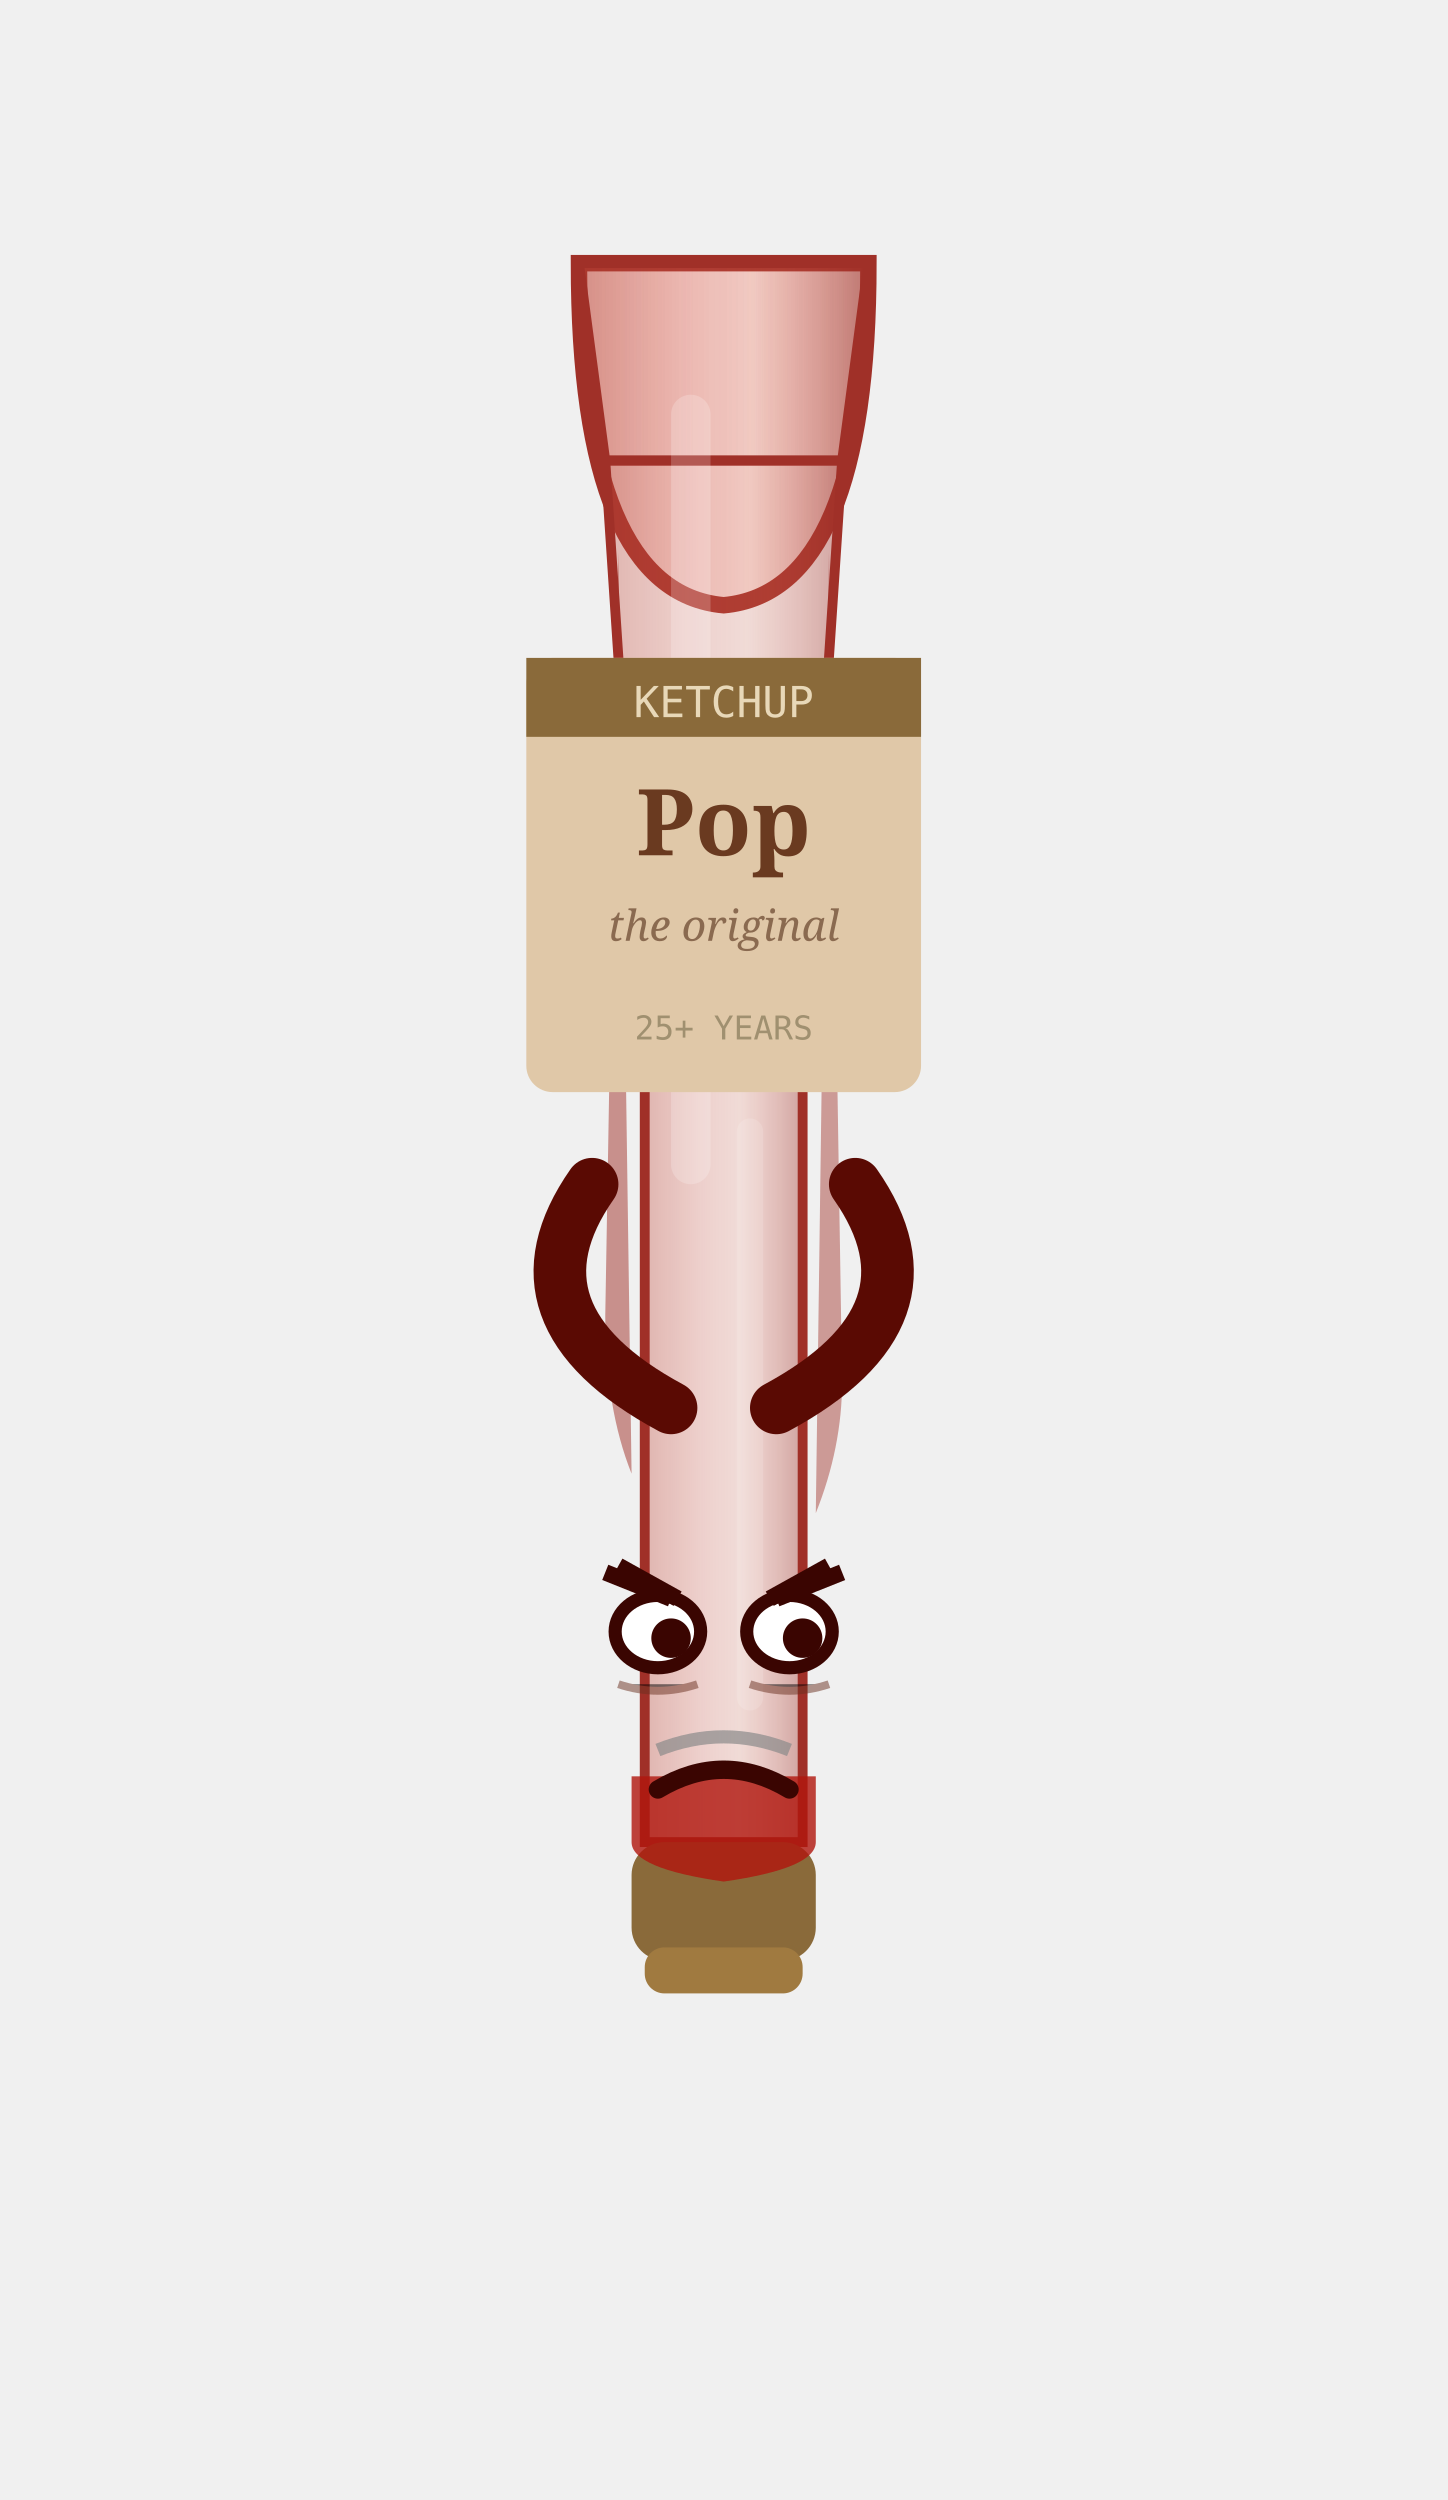
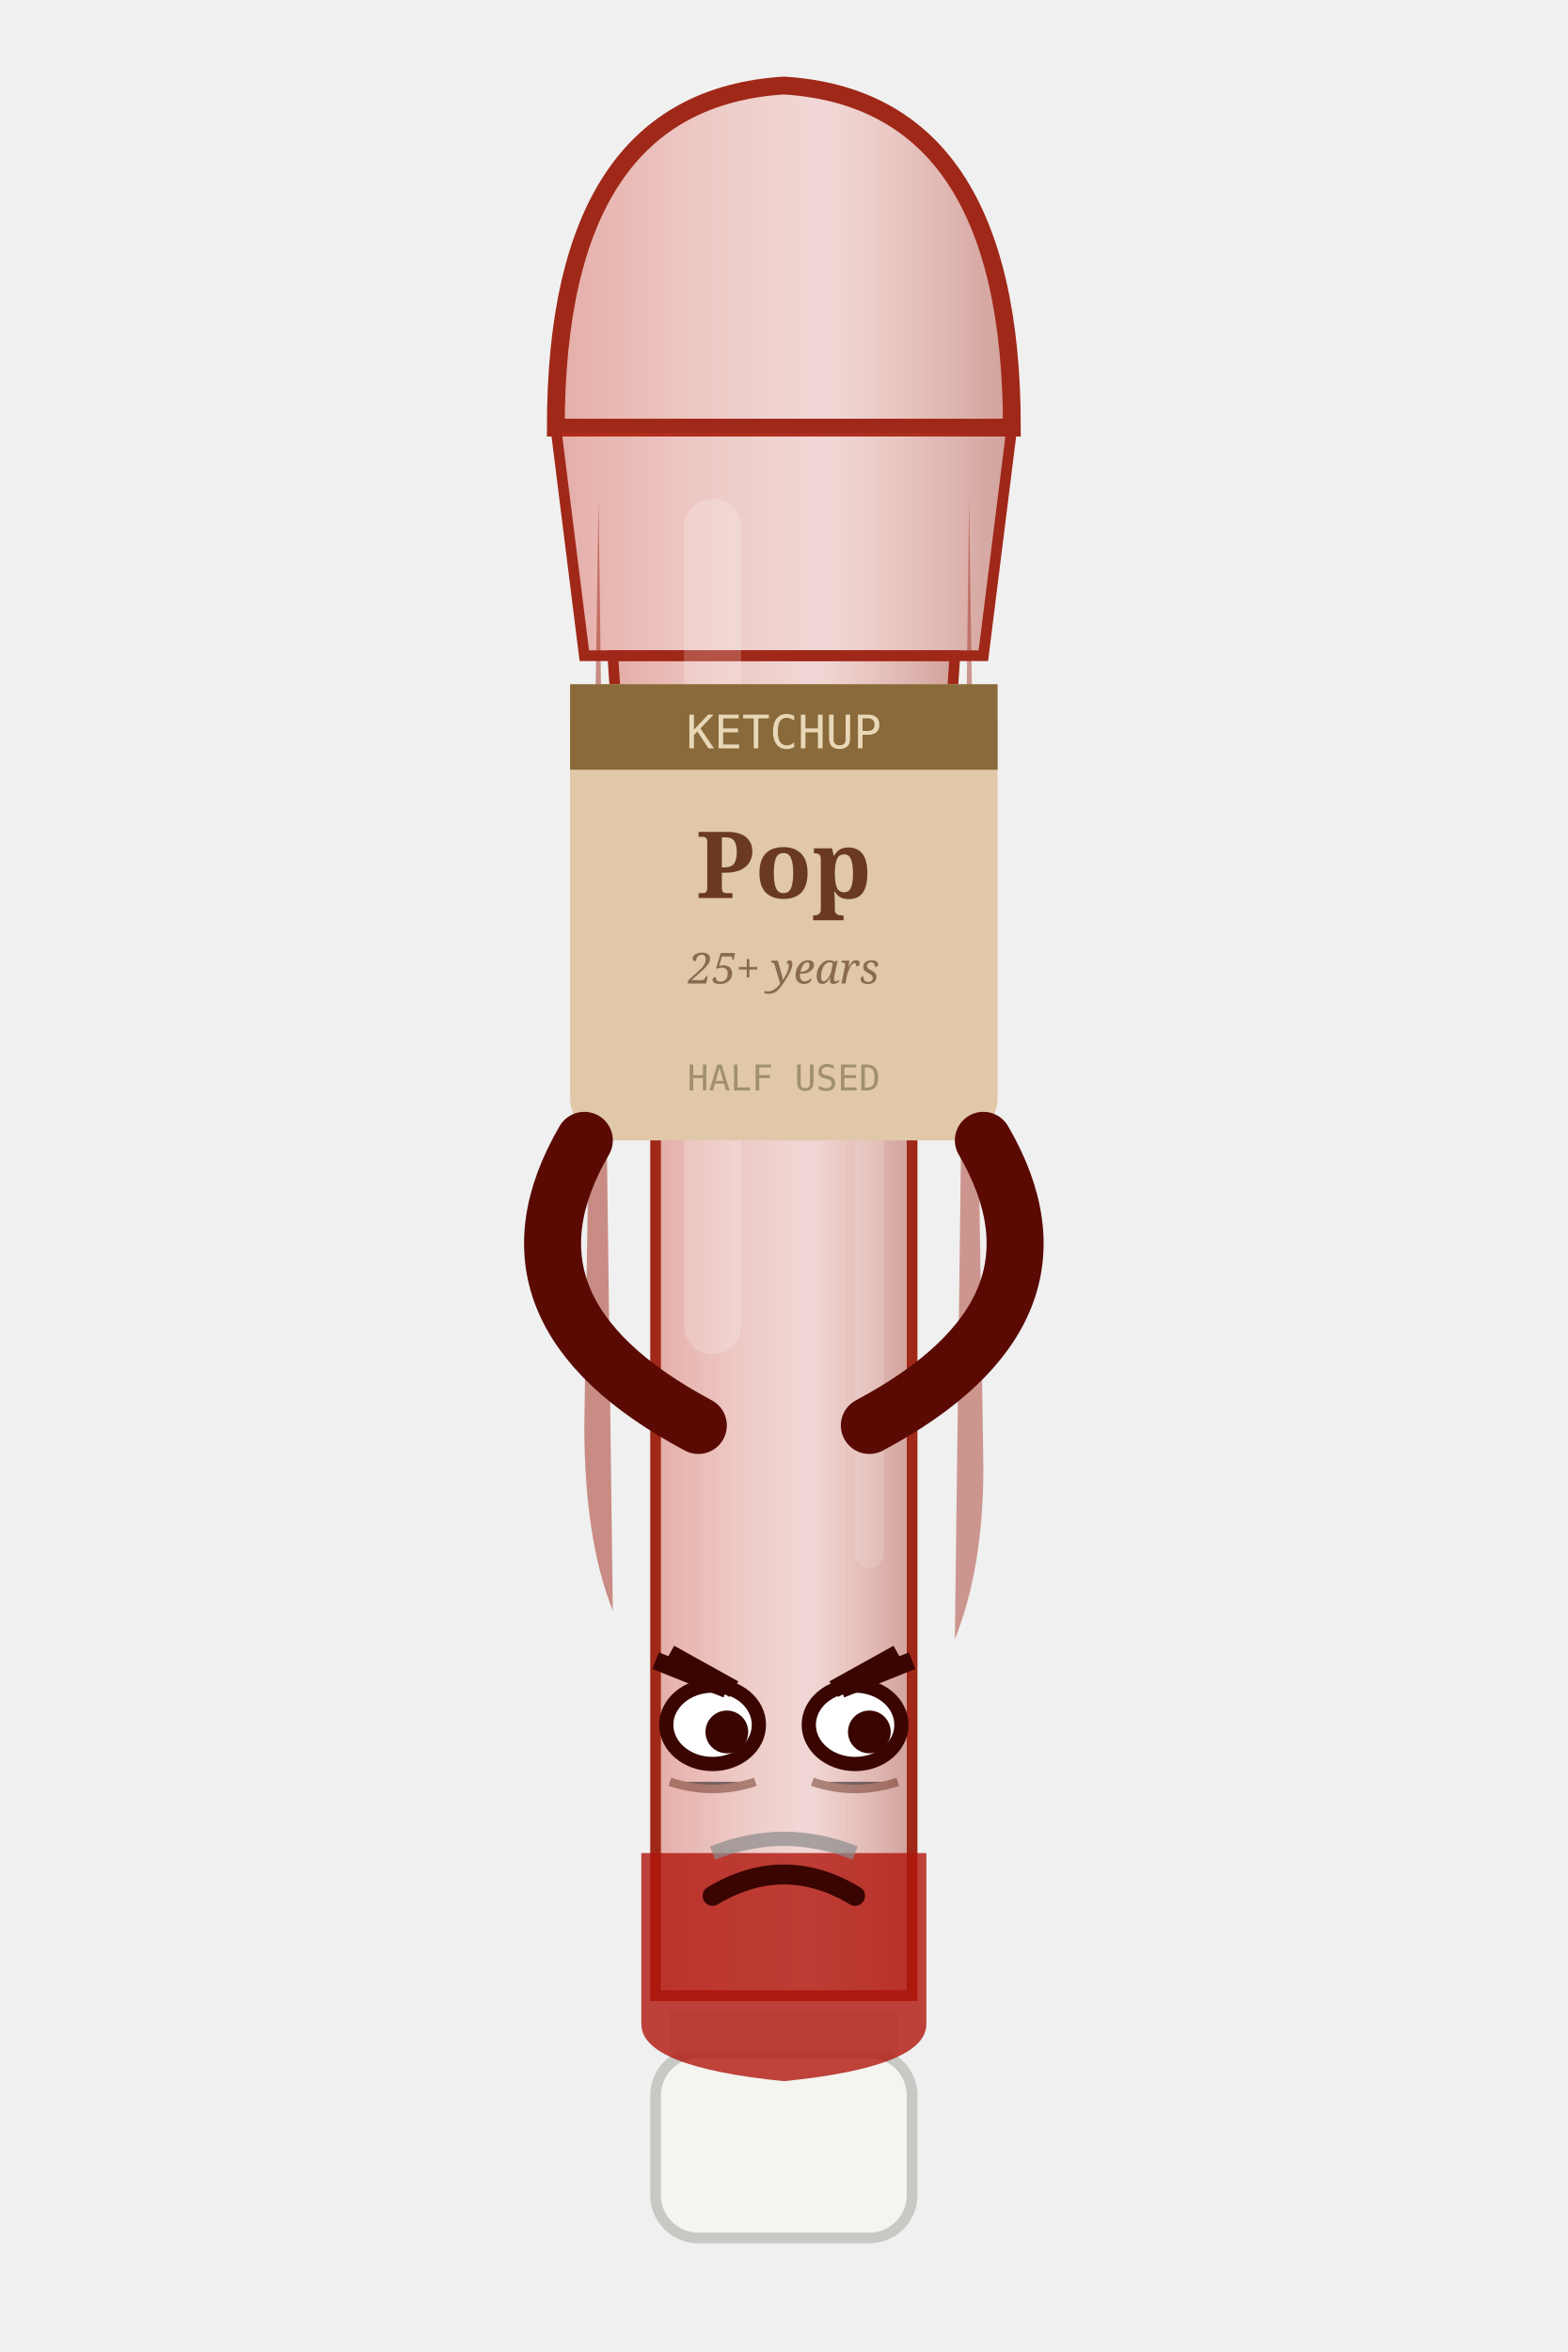
- <svg xmlns="http://www.w3.org/2000/svg" viewBox="0 0 220 380" width="220" height="380">
+ <svg xmlns="http://www.w3.org/2000/svg" viewBox="0 0 220 330" width="220" height="330">
  <defs>
    <linearGradient id="kGlass" x1="0" y1="0" x2="1" y2="0">
-       <stop offset="0" stop-color="#c04838" stop-opacity="0.35" />
-       <stop offset="0.4" stop-color="#e86858" stop-opacity="0.22" />
-       <stop offset="0.6" stop-color="#f07860" stop-opacity="0.18" />
-       <stop offset="1" stop-color="#a03028" stop-opacity="0.4" />
+       <stop offset="0" stop-color="#d03020" stop-opacity="0.35" />
+       <stop offset="0.4" stop-color="#e84838" stop-opacity="0.2" />
+       <stop offset="0.6" stop-color="#f05848" stop-opacity="0.16" />
+       <stop offset="1" stop-color="#a02818" stop-opacity="0.4" />
    </linearGradient>
  </defs>
-   <path d="M88 40 Q88 90 110 92 Q132 90 132 40 Z" fill="url(#kGlass)" stroke="#a03028" stroke-width="2.5" />
-   <path d="M88 40 L132 40 L128 70 L92 70 Z" fill="url(#kGlass)" stroke="#a03028" stroke-width="1.5" />
-   <path d="M92 70 L128 70 L124 130 Q124 160 110 160 Q96 160 96 130 L92 70 Z" fill="url(#kGlass)" stroke="#a03028" stroke-width="1.5" />
-   <rect x="98" y="160" width="24" height="120" fill="url(#kGlass)" stroke="#a03028" stroke-width="1.5" />
-   <rect x="96" y="280" width="28" height="18" rx="5" fill="#8a6a3a" />
-   <rect x="98" y="296" width="24" height="7" rx="3" fill="#a07a40" />
-   <path d="M94 84 L92 200 Q92 214 96 224 L94 84 Z" fill="#a03028" opacity=".5" />
-   <path d="M126 84 L128 210 Q128 220 124 230 L126 84 Z" fill="#a03028" opacity=".45" />
-   <path d="M96 270 L124 270 L124 280 Q124 284 110 286 Q96 284 96 280 L96 270 Z" fill="#b0150c" opacity=".8" />
-   <rect x="102" y="60" width="6" height="120" rx="3" fill="#ffffff33" />
-   <rect x="112" y="170" width="4" height="90" rx="2" fill="#ffffff22" />
+   <rect x="92" y="288" width="36" height="26" rx="6" fill="#f4f4f0" stroke="#c8c8c4" stroke-width="1.5" />
+   <path d="M94 282 L126 282 L126 288 L94 288 Z" fill="#e0e0dc" />
+   <path d="M78 60 Q78 14 110 12 Q142 14 142 60 Z" fill="url(#kGlass)" stroke="#a02818" stroke-width="2.5" />
+   <path d="M78 60 L142 60 L138 92 L82 92 Z" fill="url(#kGlass)" stroke="#a02818" stroke-width="1.5" />
+   <path d="M86 92 L134 92 L132 122 Q132 140 110 140 Q88 140 88 122 L86 92 Z" fill="url(#kGlass)" stroke="#a02818" stroke-width="1.5" />
+   <rect x="92" y="140" width="36" height="140" fill="url(#kGlass)" stroke="#a02818" stroke-width="1.5" />
+   <path d="M84 70 L82 200 Q82 216 86 226 L84 70 Z" fill="#a02818" opacity=".5" />
+   <path d="M136 70 L138 206 Q138 220 134 230 L136 70 Z" fill="#a02818" opacity=".45" />
+   <path d="M90 260 L130 260 L130 284 Q130 290 110 292 Q90 290 90 284 L90 260 Z" fill="#b0150c" opacity=".8" />
+   <rect x="96" y="70" width="8" height="120" rx="4" fill="#ffffff33" />
+   <rect x="120" y="100" width="4" height="120" rx="2" fill="#ffffff22" />
  <g id="kDadLabel">
-     <rect x="80" y="100" width="60" height="66" rx="4" fill="#e0c8a8" />
-     <rect x="80" y="100" width="60" height="12" fill="#8a6a3a" />
-     <text x="110" y="109" text-anchor="middle" font-family="monospace" font-size="6.5" fill="#e8d8b8">KETCHUP</text>
-     <text x="110" y="130" text-anchor="middle" font-family="serif" font-size="14" font-weight="bold" fill="#6a3a20">Pop</text>
-     <text x="110" y="143" text-anchor="middle" font-family="serif" font-size="6.5" font-style="italic" fill="#8a6a50">the original</text>
-     <text x="110" y="158" text-anchor="middle" font-family="monospace" font-size="5" fill="#a09070">25+ YEARS</text>
+     <rect x="80" y="96" width="60" height="64" rx="6" fill="#e0c8a8" />
+     <rect x="80" y="96" width="60" height="12" fill="#8a6a3a" />
+     <text x="110" y="105" text-anchor="middle" font-family="monospace" font-size="6.5" fill="#e8d8b8">KETCHUP</text>
+     <text x="110" y="126" text-anchor="middle" font-family="serif" font-size="13" font-weight="bold" fill="#6a3a20">Pop</text>
+     <text x="110" y="138" text-anchor="middle" font-family="serif" font-size="6" font-style="italic" fill="#8a6a50">25+ years</text>
+     <text x="110" y="153" text-anchor="middle" font-family="monospace" font-size="5" fill="#a09070">HALF USED</text>
  </g>
  <g id="kDadEyes">
-     <ellipse cx="100" cy="248" rx="6.5" ry="5.5" fill="#fff" stroke="#3a0501" stroke-width="2" />
-     <ellipse cx="120" cy="248" rx="6.5" ry="5.5" fill="#fff" stroke="#3a0501" stroke-width="2" />
-     <circle cx="102" cy="249" r="3" fill="#3a0501" />
-     <circle cx="122" cy="249" r="3" fill="#3a0501" />
-     <path d="M92 239 L102 243 M94 238 L103 243" stroke="#3a0501" stroke-width="2.5" fill="none" />
-     <path d="M128 239 L118 243 M126 238 L117 243" stroke="#3a0501" stroke-width="2.5" fill="none" />
-     <path d="M94 256 Q100 258 106 256" stroke="#6a3020" stroke-width="1.2" opacity=".5" />
-     <path d="M114 256 Q120 258 126 256" stroke="#6a3020" stroke-width="1.2" opacity=".5" />
+     <ellipse cx="100" cy="242" rx="6.5" ry="5.5" fill="#fff" stroke="#3a0501" stroke-width="2" />
+     <ellipse cx="120" cy="242" rx="6.5" ry="5.5" fill="#fff" stroke="#3a0501" stroke-width="2" />
+     <circle cx="102" cy="243" r="3" fill="#3a0501" />
+     <circle cx="122" cy="243" r="3" fill="#3a0501" />
+     <path d="M92 233 L102 237 M94 232 L103 237" stroke="#3a0501" stroke-width="2.5" fill="none" />
+     <path d="M128 233 L118 237 M126 232 L117 237" stroke="#3a0501" stroke-width="2.5" fill="none" />
+     <path d="M94 250 Q100 252 106 250" stroke="#6a3020" stroke-width="1.2" opacity=".5" />
+     <path d="M114 250 Q120 252 126 250" stroke="#6a3020" stroke-width="1.2" opacity=".5" />
  </g>
  <g id="kDadMouth">
-     <path d="M100 272 Q110 266 120 272" stroke="#3a0501" stroke-width="2.8" fill="none" stroke-linecap="round" />
+     <path d="M100 266 Q110 260 120 266" stroke="#3a0501" stroke-width="2.8" fill="none" stroke-linecap="round" />
  </g>
-   <path d="M100 266 Q110 262 120 266" stroke="#8a8a8a" stroke-width="2" fill="none" opacity=".7" />
+   <path d="M100 260 Q110 256 120 260" stroke="#8a8a8a" stroke-width="2" fill="none" opacity=".7" />
  <g id="kDadArmL">
-     <path d="M90 180 Q76 200 102 214" stroke="#5a0a03" stroke-width="8" stroke-linecap="round" fill="none" />
+     <path d="M82 160 Q68 184 98 200" stroke="#5a0a03" stroke-width="8" stroke-linecap="round" fill="none" />
  </g>
  <g id="kDadArmR">
-     <path d="M130 180 Q144 200 118 214" stroke="#5a0a03" stroke-width="8" stroke-linecap="round" fill="none" />
+     <path d="M138 160 Q152 184 122 200" stroke="#5a0a03" stroke-width="8" stroke-linecap="round" fill="none" />
  </g>
</svg>
